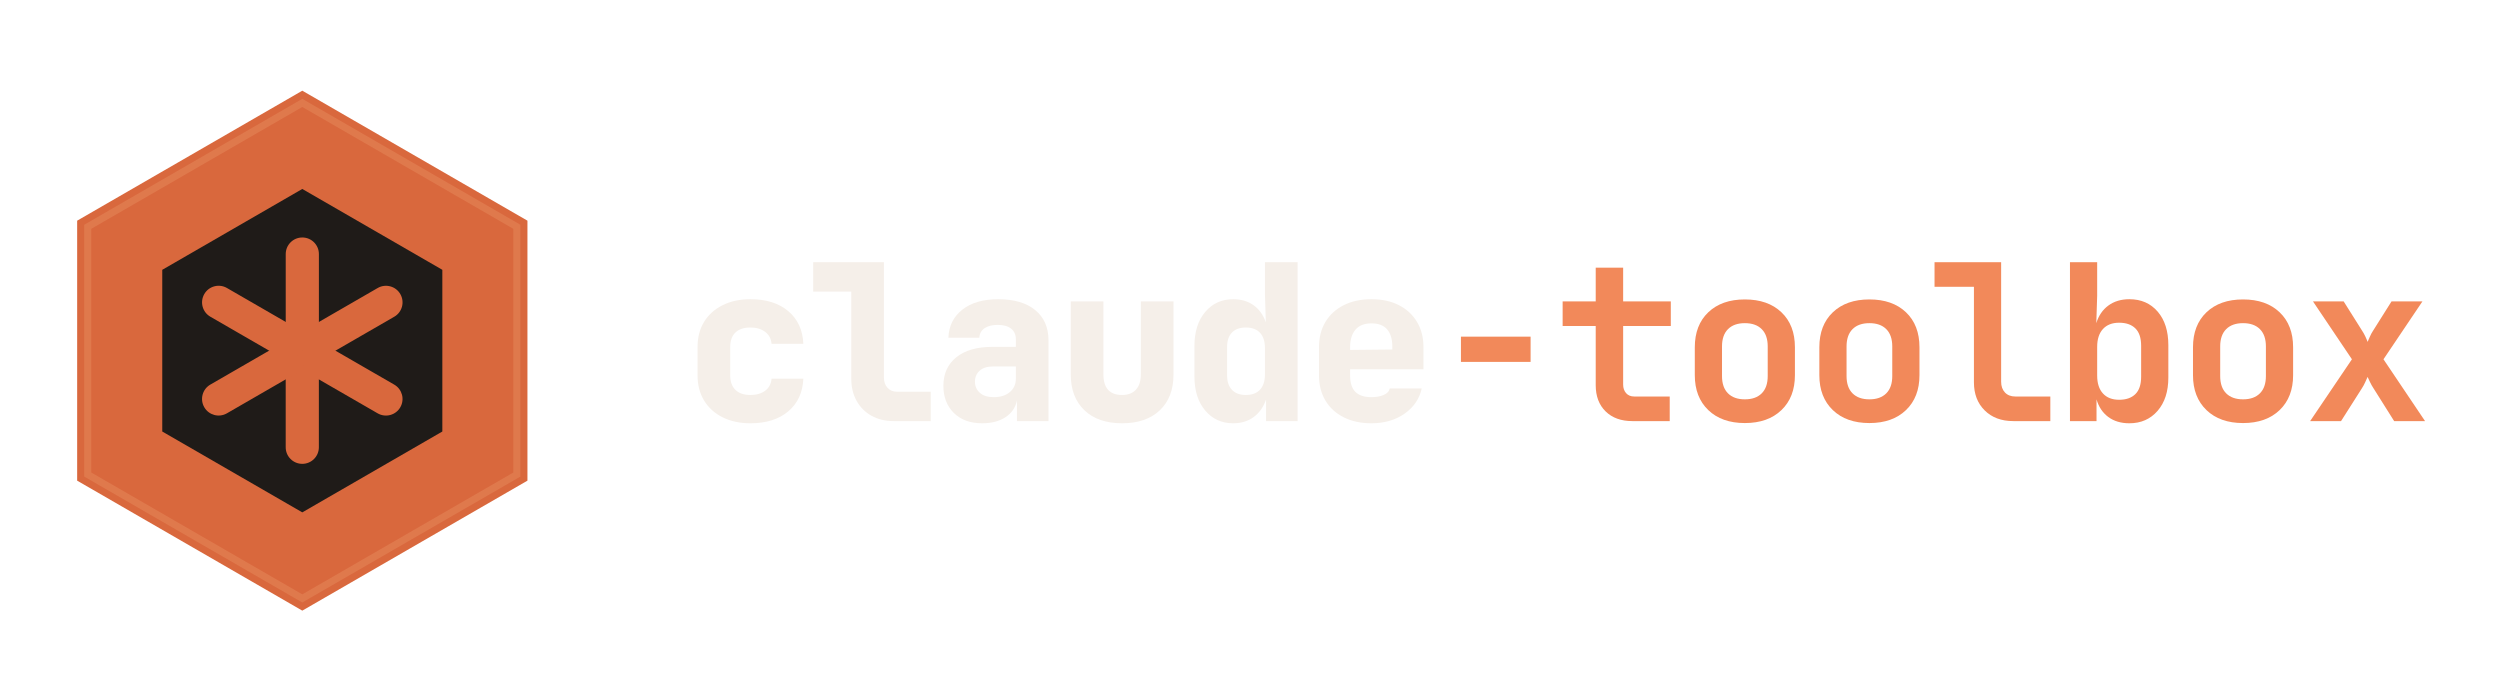
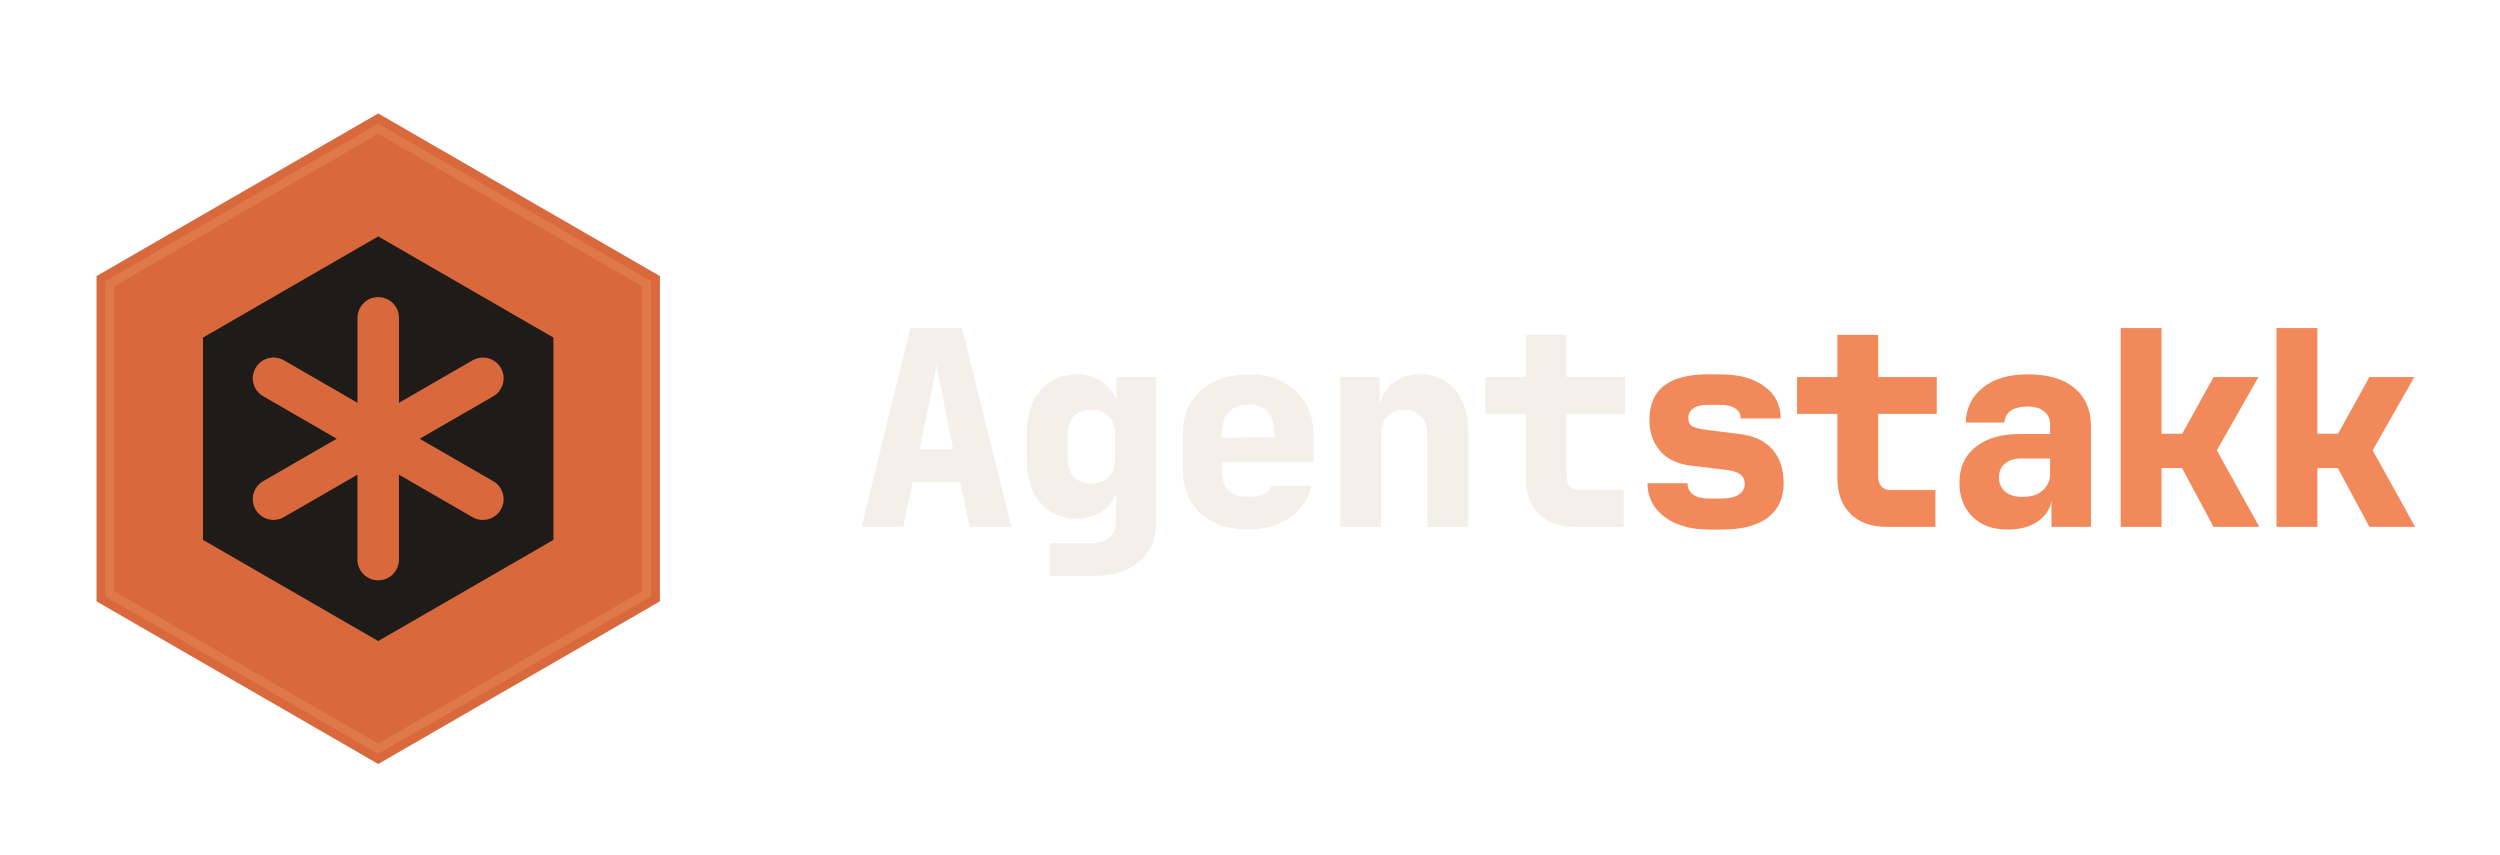
- <svg xmlns="http://www.w3.org/2000/svg" width="827" height="226" viewBox="0 0 827 226" role="img" aria-label="claude-toolbox">
+ <svg xmlns="http://www.w3.org/2000/svg" width="661" height="226" viewBox="0 0 661 226" role="img" aria-label="Agentstakk">
  <polygon points="100.000,30.000 174.478,73.000 174.478,159.000 100.000,202.000 25.522,159.000 25.522,73.000" fill="#D9683D" />
  <polygon points="100.000,34.042 170.978,75.021 170.978,156.979 100.000,197.958 29.022,156.979 29.022,75.021" fill="none" stroke="#E68A5C" stroke-width="2.32" opacity="0.5" />
  <polygon points="100.000,62.508 146.325,89.254 146.325,142.746 100.000,169.492 53.675,142.746 53.675,89.254" fill="#1F1B18" />
  <g transform="translate(100 116)" fill="#D9683D">
    <rect x="-5.48" y="-37.44" width="10.97" height="37.44" rx="5.48" transform="rotate(0)" />
    <rect x="-5.48" y="-37.44" width="10.97" height="37.44" rx="5.48" transform="rotate(60)" />
    <rect x="-5.48" y="-37.44" width="10.97" height="37.44" rx="5.48" transform="rotate(120)" />
    <rect x="-5.48" y="-37.44" width="10.97" height="37.44" rx="5.48" transform="rotate(180)" />
    <rect x="-5.48" y="-37.44" width="10.97" height="37.44" rx="5.48" transform="rotate(240)" />
    <rect x="-5.48" y="-37.44" width="10.97" height="37.44" rx="5.48" transform="rotate(300)" />
  </g>
-   <g transform="translate(226.0 139.3)" fill="#F5EFE9">
-     <path transform="translate(0.00 0.00) scale(0.072 -0.072)" d="M309 -10Q236 -10 181.0 17.5Q126 45 96.0 94.5Q66 144 66 210V340Q66 407 96.0 456.0Q126 505 181.0 532.5Q236 560 309 560Q418 560 483.0 505.0Q548 450 552 355H406Q403 390 376.5 410.0Q350 430 309 430Q264 430 240.0 407.0Q216 384 216 340V210Q216 167 240.0 143.5Q264 120 309 120Q350 120 376.5 139.5Q403 159 406 195H552Q548 100 483.0 45.0Q418 -10 309 -10Z" />
-     <path transform="translate(41.20 0.00) scale(0.072 -0.072)" d="M395 0Q337 0 293.0 24.5Q249 49 224.5 93.0Q200 137 200 195V595H25V730H350V200Q350 171 366.5 153.0Q383 135 410 135H565V0Z" />
-     <path transform="translate(82.40 0.00) scale(0.072 -0.072)" d="M229 -10Q147 -10 99.0 37.5Q51 85 51 162Q51 245 110.0 293.0Q169 341 276 341H384V376Q384 407 362.5 424.5Q341 442 301 442Q263 442 240.5 427.0Q218 412 216 383H74Q77 464 138.0 512.0Q199 560 303 560Q412 560 473.0 510.0Q534 460 534 370V0H389V95Q379 46 336.5 18.0Q294 -10 229 -10ZM282 110Q329 110 356.5 133.5Q384 157 384 195V251H279Q239 251 217.5 231.5Q196 212 196 181Q196 150 218.5 130.0Q241 110 282 110Z" />
-     <path transform="translate(123.60 0.00) scale(0.072 -0.072)" d="M300 -10Q189 -10 126.5 50.0Q64 110 64 214V550H214V215Q214 120 300 120Q341 120 363.5 144.5Q386 169 386 215V550H536V214Q536 109 473.0 49.5Q410 -10 300 -10Z" />
-     <path transform="translate(164.80 0.00) scale(0.072 -0.072)" d="M238 -10Q159 -10 109.5 48.5Q60 107 60 205V345Q60 443 109.5 501.5Q159 560 238 560Q293 560 331.5 532.5Q370 505 388 454L384 580V730H534V0H389V99Q371 47 332.0 18.5Q293 -10 238 -10ZM296 120Q339 120 361.5 144.5Q384 169 384 215V335Q384 381 361.5 405.5Q339 430 296 430Q255 430 232.5 407.0Q210 384 210 340V210Q210 167 232.5 143.5Q255 120 296 120Z" />
-     <path transform="translate(206.00 0.00) scale(0.072 -0.072)" d="M301 -10Q228 -10 173.5 17.5Q119 45 89.5 94.5Q60 144 60 210V340Q60 406 89.5 455.5Q119 505 173.5 532.5Q228 560 301 560Q374 560 427.5 532.5Q481 505 510.5 455.5Q540 406 540 340V238H203V210Q203 158 227.5 134.0Q252 110 301 110Q333 110 357.0 120.0Q381 130 385 150H532Q516 78 453.0 34.0Q390 -10 301 -10ZM203 340V327L397 329V342Q397 393 373.5 421.0Q350 449 301 449Q252 449 227.5 420.0Q203 391 203 340Z" />
+   <g transform="translate(226 139.3) scale(1 -1)" fill="#F5EFE9">
+     <path transform="translate(0.0 0)" d="M1.8 0 L14.688 52.56 L28.368 52.56 L41.4 0 L30.384 0 L27.864 11.88 L15.336 11.88 L12.816 0 L1.8 0 Z M17.136 20.52 L25.992 20.52 L23.472 33.192 C23.184 34.992 22.824 36.792 22.392 38.592 C22.104 40.392 21.816 41.832 21.6 42.84 C21.456 41.832 21.168 40.464 20.808 38.664 C20.52 36.936 20.232 35.136 19.8 33.264 L17.136 20.52 Z" />
+     <path transform="translate(41.2 0)" d="M10.44 -12.96 L10.44 -4.32 L21.6 -4.32 C23.616 -4.32 25.128 -3.816 26.208 -2.808 C27.288 -1.8 27.864 -0.432 27.864 1.368 L27.864 2.88 L27.936 8.784 C27 6.696 25.632 5.04 23.832 3.888 C22.104 2.736 19.944 2.16 17.496 2.16 C13.536 2.16 10.368 3.528 7.92 6.336 C5.544 9.072 4.32 12.888 4.32 17.64 L4.32 24.84 C4.32 29.52 5.472 33.264 7.92 36.072 C10.296 38.88 13.464 40.32 17.496 40.32 C19.944 40.32 22.104 39.744 23.904 38.52 C25.632 37.368 27 35.784 28.008 33.624 L28.008 39.6 L38.448 39.6 L38.448 1.008 C38.448 -3.312 37.008 -6.696 33.984 -9.216 C31.104 -11.664 27.072 -12.96 21.96 -12.96 L10.44 -12.96 Z M21.384 11.52 C23.328 11.52 24.84 12.024 25.992 13.176 C27.072 14.328 27.648 15.912 27.648 18 L27.648 24.48 C27.648 26.496 27.144 28.08 25.992 29.232 C24.912 30.384 23.4 30.96 21.384 30.96 C19.368 30.96 17.856 30.384 16.704 29.232 C15.696 28.152 15.12 26.568 15.12 24.48 L15.12 18 C15.12 15.984 15.624 14.328 16.704 13.176 C17.784 12.096 19.368 11.52 21.384 11.52 Z" />
+     <path transform="translate(82.4 0)" d="M21.672 -0.72 C18.216 -0.72 15.12 -0.072 12.456 1.224 C9.864 2.52 7.848 4.392 6.408 6.768 C5.04 9.144 4.32 11.952 4.32 15.12 L4.32 24.48 C4.32 27.648 4.968 30.384 6.408 32.76 C7.848 35.136 9.864 37.008 12.456 38.304 C15.048 39.6 18.144 40.32 21.672 40.32 C25.128 40.32 28.152 39.672 30.744 38.304 C33.336 37.008 35.28 35.208 36.72 32.76 C38.16 30.456 38.88 27.648 38.88 24.48 L38.88 17.136 L14.616 17.136 L14.616 15.12 C14.616 12.672 15.192 10.8 16.344 9.648 C17.496 8.496 19.296 7.92 21.672 7.92 C23.184 7.92 24.552 8.136 25.704 8.64 C26.856 9.072 27.504 9.792 27.72 10.8 L38.304 10.8 C37.584 7.344 35.64 4.608 32.616 2.448 C29.592 0.36 25.992 -0.72 21.672 -0.72 Z M14.616 24.48 L14.616 23.544 L28.584 23.688 L28.584 24.624 C28.584 27.072 28.008 28.944 26.856 30.312 C25.776 31.608 24.048 32.328 21.672 32.328 C19.368 32.328 17.568 31.68 16.344 30.24 C15.192 28.872 14.616 26.928 14.616 24.48 Z" />
+     <path transform="translate(123.6 0)" d="M4.752 0 L4.752 39.6 L15.192 39.6 L15.192 32.4 C15.768 34.776 16.992 36.72 18.864 38.16 C20.736 39.6 23.112 40.32 25.848 40.32 C29.664 40.32 32.76 39.024 35.064 36.288 C37.368 33.624 38.592 30.024 38.592 25.56 L38.592 0 L27.792 0 L27.792 24.48 C27.792 26.496 27.288 28.08 26.136 29.232 C25.128 30.384 23.616 30.96 21.672 30.96 C19.8 30.96 18.288 30.384 17.136 29.232 C16.128 28.152 15.552 26.568 15.552 24.48 L15.552 0 L4.752 0 Z" />
+     <path transform="translate(164.8 0)" d="M25.56 0 C21.528 0 18.36 1.152 16.056 3.456 C13.752 5.76 12.6 8.928 12.6 12.96 L12.6 29.88 L1.944 29.88 L1.944 39.6 L12.6 39.6 L12.6 50.76 L23.4 50.76 L23.4 39.6 L38.88 39.6 L38.88 29.88 L23.4 29.88 L23.4 13.32 C23.4 12.312 23.616 11.448 24.192 10.728 C24.768 10.08 25.56 9.72 26.64 9.72 L38.52 9.72 L38.52 0 L25.56 0 Z" />
  </g>
-   <g transform="translate(226.0 139.3)" fill="#F2895A">
-     <path transform="translate(247.20 0.00) scale(0.072 -0.072)" d="M140 272V388H460V272Z" />
-     <path transform="translate(288.40 0.00) scale(0.072 -0.072)" d="M355 0Q278 0 232.5 44.5Q187 89 187 165V437H35V550H187V705H313V550H532V437H313V168Q313 144 326.5 128.5Q340 113 364 113H527V0Z" />
-     <path transform="translate(329.60 0.00) scale(0.072 -0.072)" d="M300 -9Q194 -9 132.0 50.5Q70 110 70 211V339Q70 441 132.0 500.0Q194 559 300 559Q406 559 468.0 500.0Q530 441 530 339V211Q530 110 468.0 50.5Q406 -9 300 -9ZM300 100Q350 100 377.5 127.5Q405 155 405 207V343Q405 395 377.5 422.5Q350 450 300 450Q250 450 222.5 422.5Q195 395 195 343V207Q195 155 222.5 127.5Q250 100 300 100Z" />
-     <path transform="translate(370.80 0.00) scale(0.072 -0.072)" d="M300 -9Q194 -9 132.0 50.5Q70 110 70 211V339Q70 441 132.0 500.0Q194 559 300 559Q406 559 468.0 500.0Q530 441 530 339V211Q530 110 468.0 50.5Q406 -9 300 -9ZM300 100Q350 100 377.5 127.5Q405 155 405 207V343Q405 395 377.5 422.5Q350 450 300 450Q250 450 222.5 422.5Q195 395 195 343V207Q195 155 222.5 127.5Q250 100 300 100Z" />
-     <path transform="translate(412.00 0.00) scale(0.072 -0.072)" d="M389 0Q307 0 257.5 49.0Q208 98 208 178V617H27V730H333V181Q333 150 350.5 131.5Q368 113 398 113H559V0Z" />
-     <path transform="translate(453.20 0.00) scale(0.072 -0.072)" d="M350 -10Q292 -10 253.0 19.0Q214 48 199 100V0H77V730H202V576L198 450Q214 502 253.5 531.0Q293 560 350 560Q431 560 480.0 503.0Q529 446 529 349V200Q529 104 479.5 47.0Q430 -10 350 -10ZM303 98Q351 98 377.5 124.0Q404 150 404 204V346Q404 400 377.5 426.0Q351 452 303 452Q255 452 228.5 423.0Q202 394 202 341V209Q202 156 228.5 127.0Q255 98 303 98Z" />
-     <path transform="translate(494.40 0.00) scale(0.072 -0.072)" d="M300 -9Q194 -9 132.0 50.5Q70 110 70 211V339Q70 441 132.0 500.0Q194 559 300 559Q406 559 468.0 500.0Q530 441 530 339V211Q530 110 468.0 50.5Q406 -9 300 -9ZM300 100Q350 100 377.5 127.5Q405 155 405 207V343Q405 395 377.5 422.5Q350 450 300 450Q250 450 222.5 422.5Q195 395 195 343V207Q195 155 222.5 127.5Q250 100 300 100Z" />
-     <path transform="translate(535.60 0.00) scale(0.072 -0.072)" d="M36 0 228 284 49 550H190L275 415Q283 403 290.0 388.0Q297 373 300 364Q304 373 310.5 388.0Q317 403 325 415L410 550H552L373 284L564 0H422L327 151Q319 163 311.5 178.5Q304 194 300 203Q296 194 289.0 178.5Q282 163 274 151L178 0Z" />
+   <g transform="translate(226 139.3) scale(1 -1)" fill="#F2895A">
+     <path transform="translate(206.0 0)" d="M19.944 -0.72 C16.704 -0.72 13.824 -0.216 11.376 0.792 C8.928 1.8 7.056 3.24 5.616 5.112 C4.32 6.912 3.6 9.072 3.6 11.52 L14.184 11.52 C14.184 10.224 14.688 9.216 15.696 8.496 C16.704 7.848 18.072 7.488 19.944 7.488 L23.112 7.488 C25.056 7.488 26.568 7.776 27.648 8.496 C28.728 9.144 29.304 10.08 29.304 11.376 C29.304 12.528 28.872 13.392 28.008 13.968 C27.144 14.544 25.848 14.904 24.048 15.12 L14.976 16.2 C11.52 16.632 8.784 17.928 6.912 20.088 C5.04 22.248 4.104 24.984 4.104 28.296 C4.104 36.288 9.216 40.32 19.512 40.32 L22.896 40.32 C27.72 40.32 31.608 39.312 34.488 37.152 C37.368 35.064 38.808 32.256 38.808 28.656 L28.224 28.656 C28.224 29.808 27.792 30.672 26.784 31.32 C25.92 31.896 24.624 32.256 22.896 32.256 L19.512 32.256 C17.856 32.256 16.56 31.968 15.696 31.32 C14.832 30.744 14.4 29.88 14.4 28.728 C14.4 27.648 14.76 26.928 15.624 26.496 C16.488 26.136 17.64 25.848 19.224 25.632 L27.864 24.552 C31.752 24.12 34.632 22.752 36.648 20.448 C38.592 18.216 39.6 15.264 39.6 11.52 C39.6 7.632 38.232 4.608 35.424 2.448 C32.688 0.36 28.584 -0.72 23.112 -0.72 L19.944 -0.72 Z" />
+     <path transform="translate(247.2 0)" d="M25.56 0 C21.528 0 18.36 1.152 16.056 3.456 C13.752 5.76 12.6 8.928 12.6 12.96 L12.6 29.88 L1.944 29.88 L1.944 39.6 L12.6 39.6 L12.6 50.76 L23.4 50.76 L23.4 39.6 L38.88 39.6 L38.88 29.88 L23.4 29.88 L23.4 13.32 C23.4 12.312 23.616 11.448 24.192 10.728 C24.768 10.08 25.56 9.72 26.64 9.72 L38.52 9.72 L38.52 0 L25.56 0 Z" />
+     <path transform="translate(288.4 0)" d="M16.488 -0.72 C12.6 -0.72 9.432 0.36 7.128 2.664 C4.824 4.968 3.672 7.92 3.672 11.664 C3.672 15.624 5.04 18.792 7.92 21.096 C10.728 23.4 14.688 24.552 19.872 24.552 L27.648 24.552 L27.648 27.072 C27.648 28.512 27.144 29.664 26.064 30.528 C25.056 31.392 23.616 31.824 21.672 31.824 C19.872 31.824 18.432 31.464 17.28 30.744 C16.272 30.024 15.696 29.016 15.552 27.576 L5.328 27.576 C5.472 31.464 6.984 34.56 9.936 36.864 C12.816 39.168 16.776 40.32 21.816 40.32 C27 40.32 31.104 39.168 34.056 36.72 C36.936 34.344 38.448 30.96 38.448 26.64 L38.448 0 L28.008 0 L28.008 6.84 C27.576 4.536 26.28 2.664 24.192 1.296 C22.176 0 19.656 -0.72 16.488 -0.72 Z M20.304 7.92 C22.536 7.92 24.336 8.424 25.632 9.576 C26.928 10.728 27.648 12.168 27.648 14.04 L27.648 18.072 L20.088 18.072 C18.216 18.072 16.704 17.64 15.624 16.632 C14.616 15.768 14.112 14.544 14.112 13.032 C14.112 11.592 14.616 10.368 15.696 9.36 C16.776 8.424 18.288 7.92 20.304 7.92 Z" />
+     <path transform="translate(329.6 0)" d="M5.112 0 L5.112 52.56 L15.912 52.56 L15.912 24.624 L21.384 24.624 L29.664 39.6 L41.544 39.6 L30.528 20.232 L41.76 0 L29.664 0 L21.312 15.552 L15.912 15.552 L15.912 0 L5.112 0 Z" />
+     <path transform="translate(370.8 0)" d="M5.112 0 L5.112 52.56 L15.912 52.56 L15.912 24.624 L21.384 24.624 L29.664 39.6 L41.544 39.6 L30.528 20.232 L41.76 0 L29.664 0 L21.312 15.552 L15.912 15.552 L15.912 0 L5.112 0 Z" />
  </g>
</svg>
